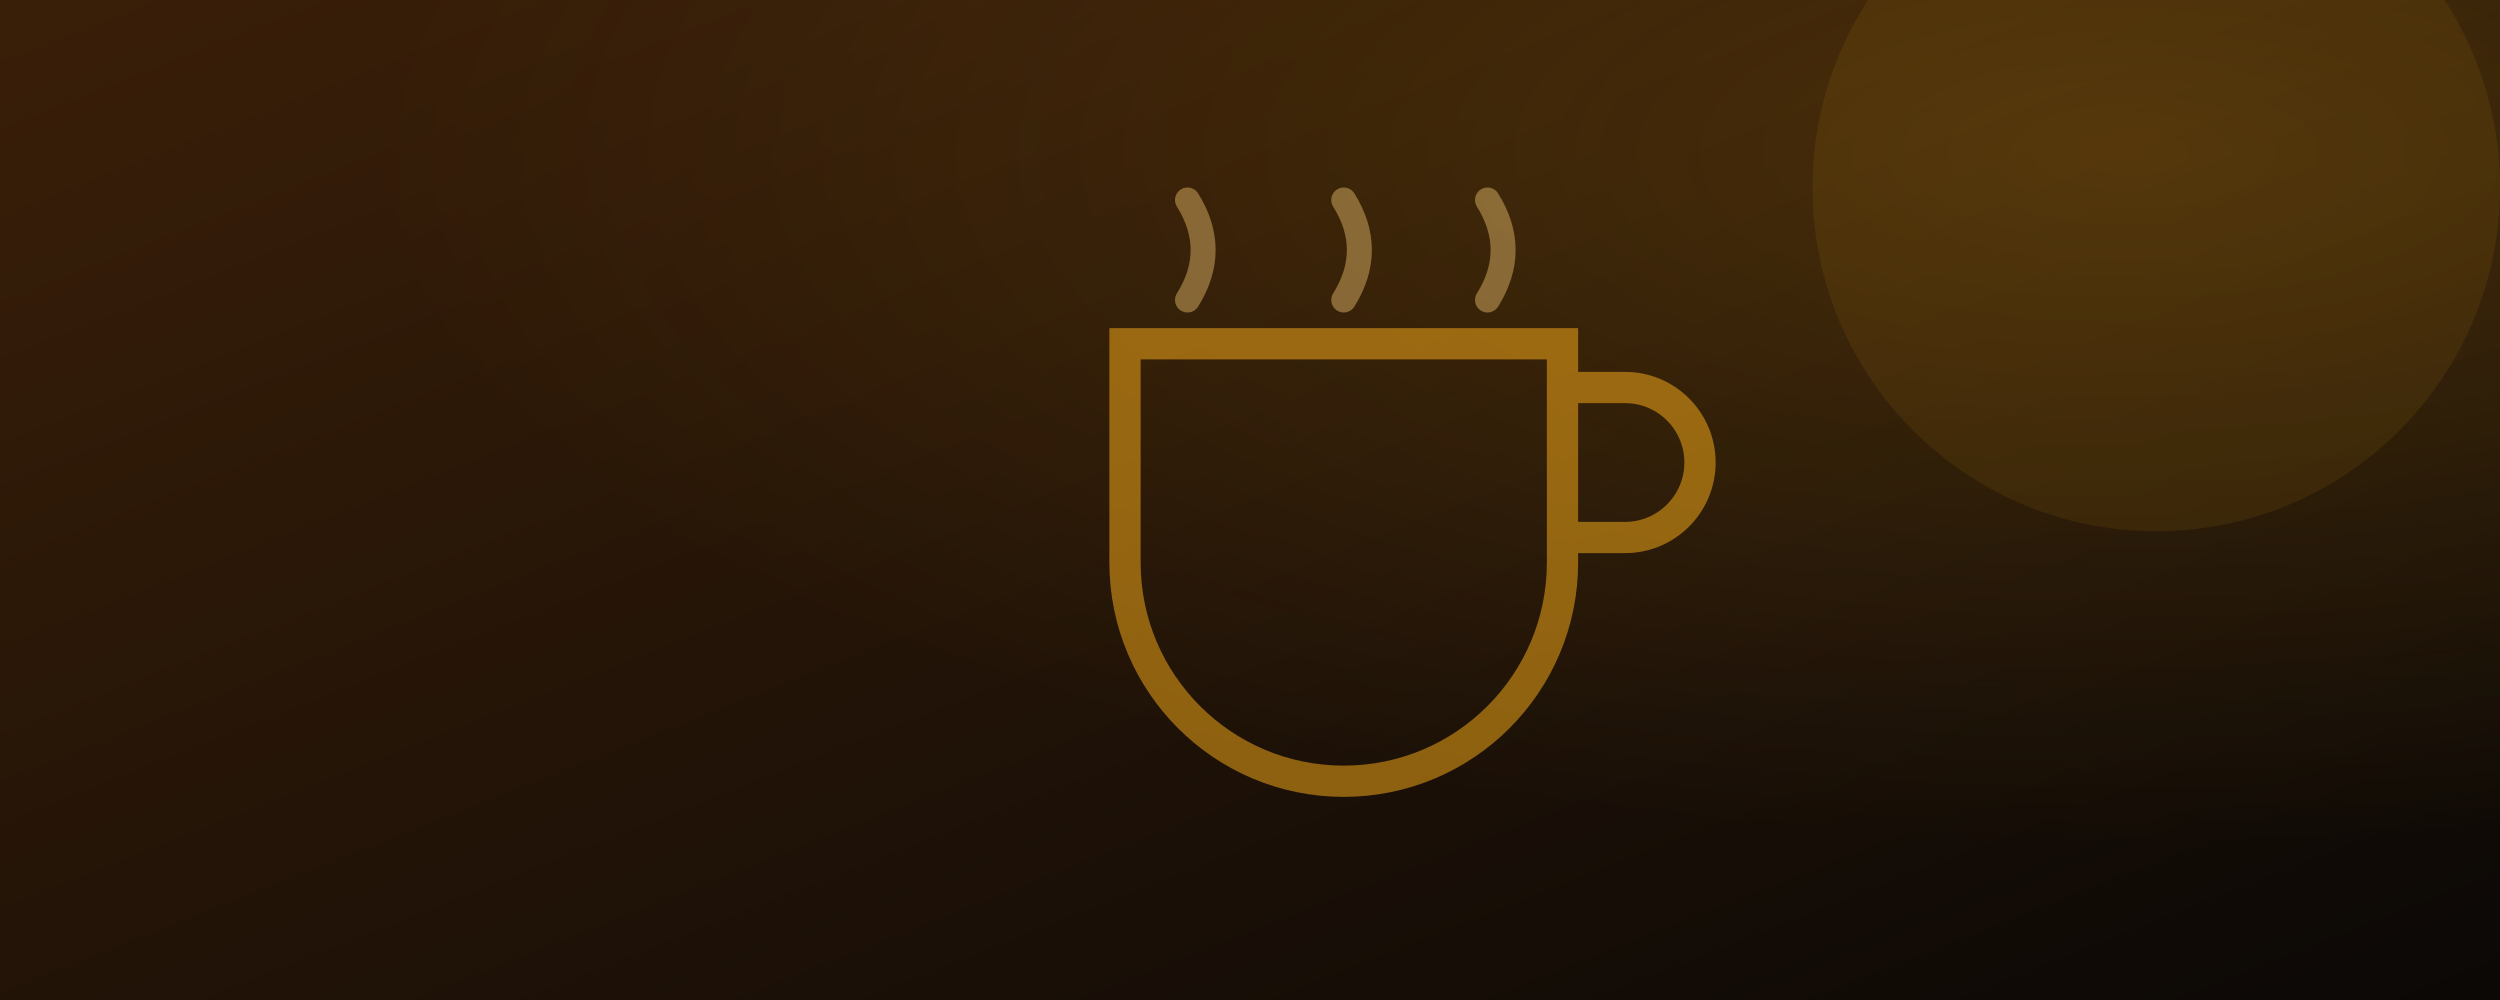
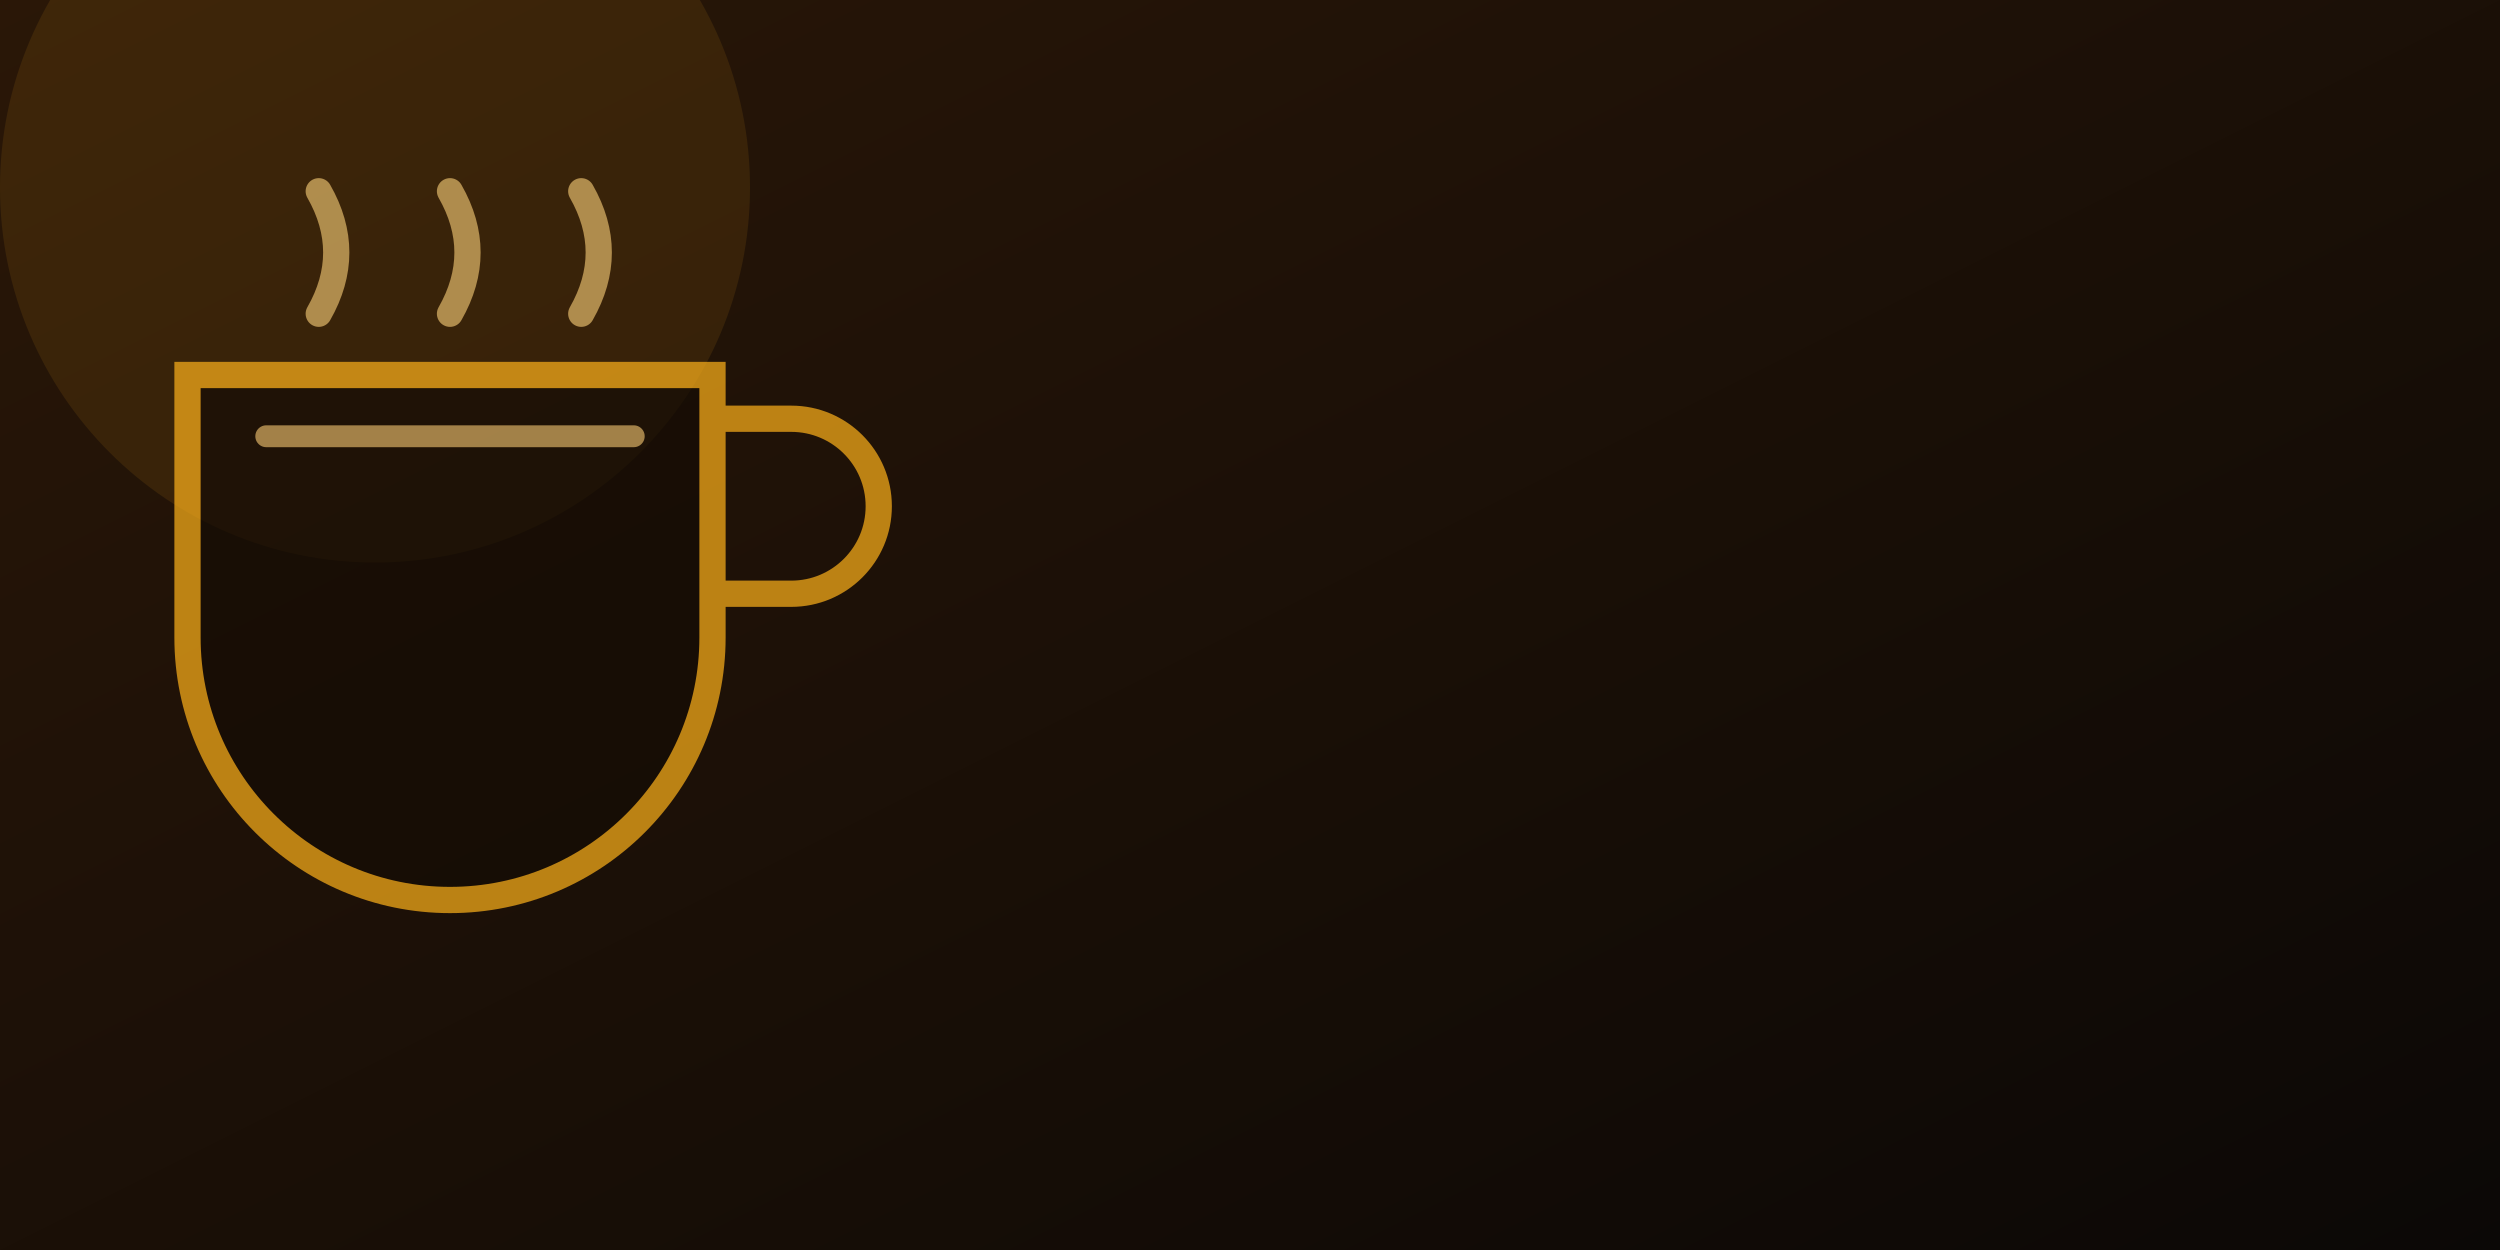
- <svg xmlns="http://www.w3.org/2000/svg" viewBox="0 0 400 160">
+ <svg xmlns="http://www.w3.org/2000/svg" viewBox="0 0 400 200">
  <defs>
    <linearGradient id="bg" x1="0" y1="0" x2="1" y2="1">
-       <stop offset="0%" stop-color="#3a1f08" />
+       <stop offset="0%" stop-color="#2a1707" />
      <stop offset="100%" stop-color="#0b0806" />
    </linearGradient>
-     <radialGradient id="glow" cx="85%" cy="15%" r="70%">
-       <stop offset="0%" stop-color="#ffb21a" stop-opacity="0.16" />
-       <stop offset="100%" stop-color="#ffb21a" stop-opacity="0" />
-     </radialGradient>
  </defs>
-   <rect width="400" height="160" fill="url(#bg)" />
-   <rect width="400" height="160" fill="url(#glow)" />
-   <circle cx="345" cy="30" r="55" fill="#ffb21a" opacity="0.08" />
-   <path d="M180 55 h70 v35 a35 35 0 0 1 -70 0 z M250 62 h10 a12 12 0 0 1 0 24 h-10" fill="none" stroke="#ffb21a" stroke-width="5" opacity="0.5" stroke-linecap="round" />
-   <path d="M120 48 q5 -8 0 -16 M145 48 q5 -8 0 -16 M168 48 q5 -8 0 -16" stroke="#ffd27a" stroke-width="4" fill="none" stroke-linecap="round" opacity="0.4" transform="translate(70,0)" />
+   <rect width="400" height="200" fill="url(#bg)" />
+   <circle cx="60" cy="30" r="60" fill="#ffb21a" opacity="0.1" />
+   <g transform="translate(30,60) scale(0.7)" opacity="0.7">
+     <path d="M0 0 h120 v60 a60 60 0 0 1 -120 0 z" fill="#140b04" stroke="#ffb21a" stroke-width="6" />
+     <path d="M120 10 h18 a20 20 0 0 1 0 40 h-18" fill="none" stroke="#ffb21a" stroke-width="6" />
+     <path d="M18 14 h84" stroke="#ffd27a" stroke-width="5" stroke-linecap="round" opacity="0.8" />
+     <path d="M30 -14 q8 -14 0 -28 M60 -14 q8 -14 0 -28 M90 -14 q8 -14 0 -28" stroke="#ffd27a" stroke-width="6" fill="none" stroke-linecap="round" opacity="0.85" />
+   </g>
</svg>
